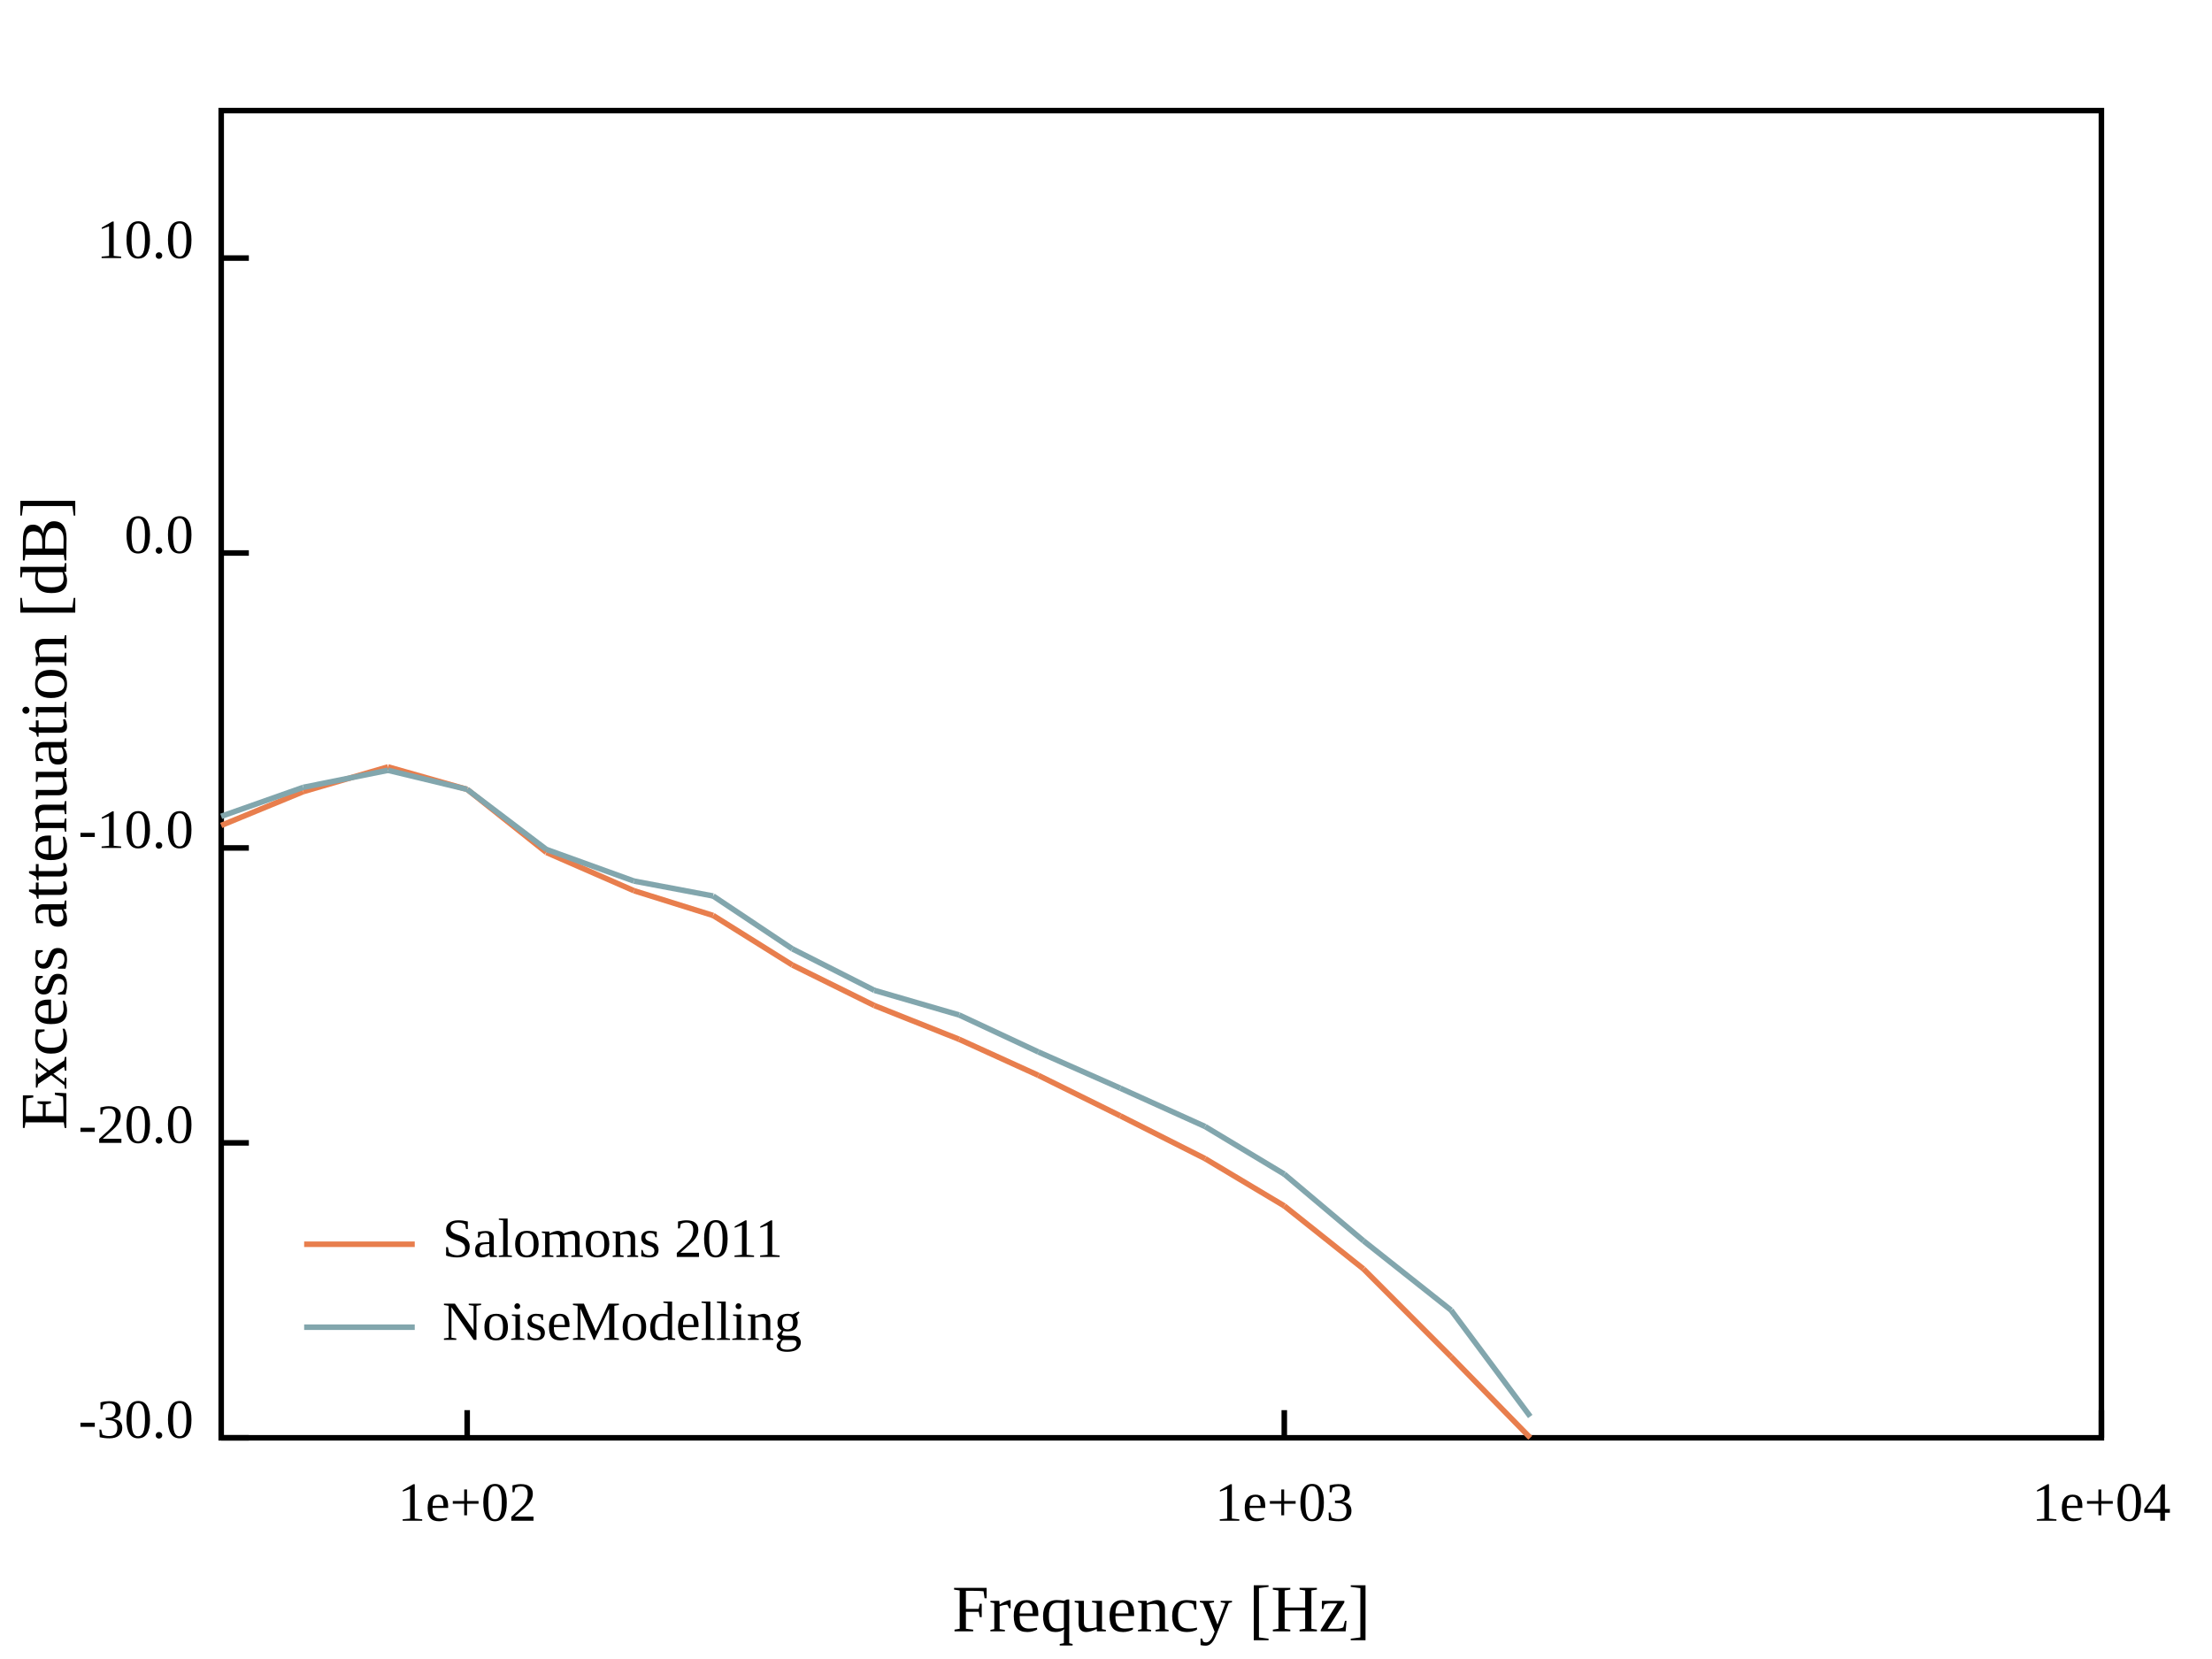
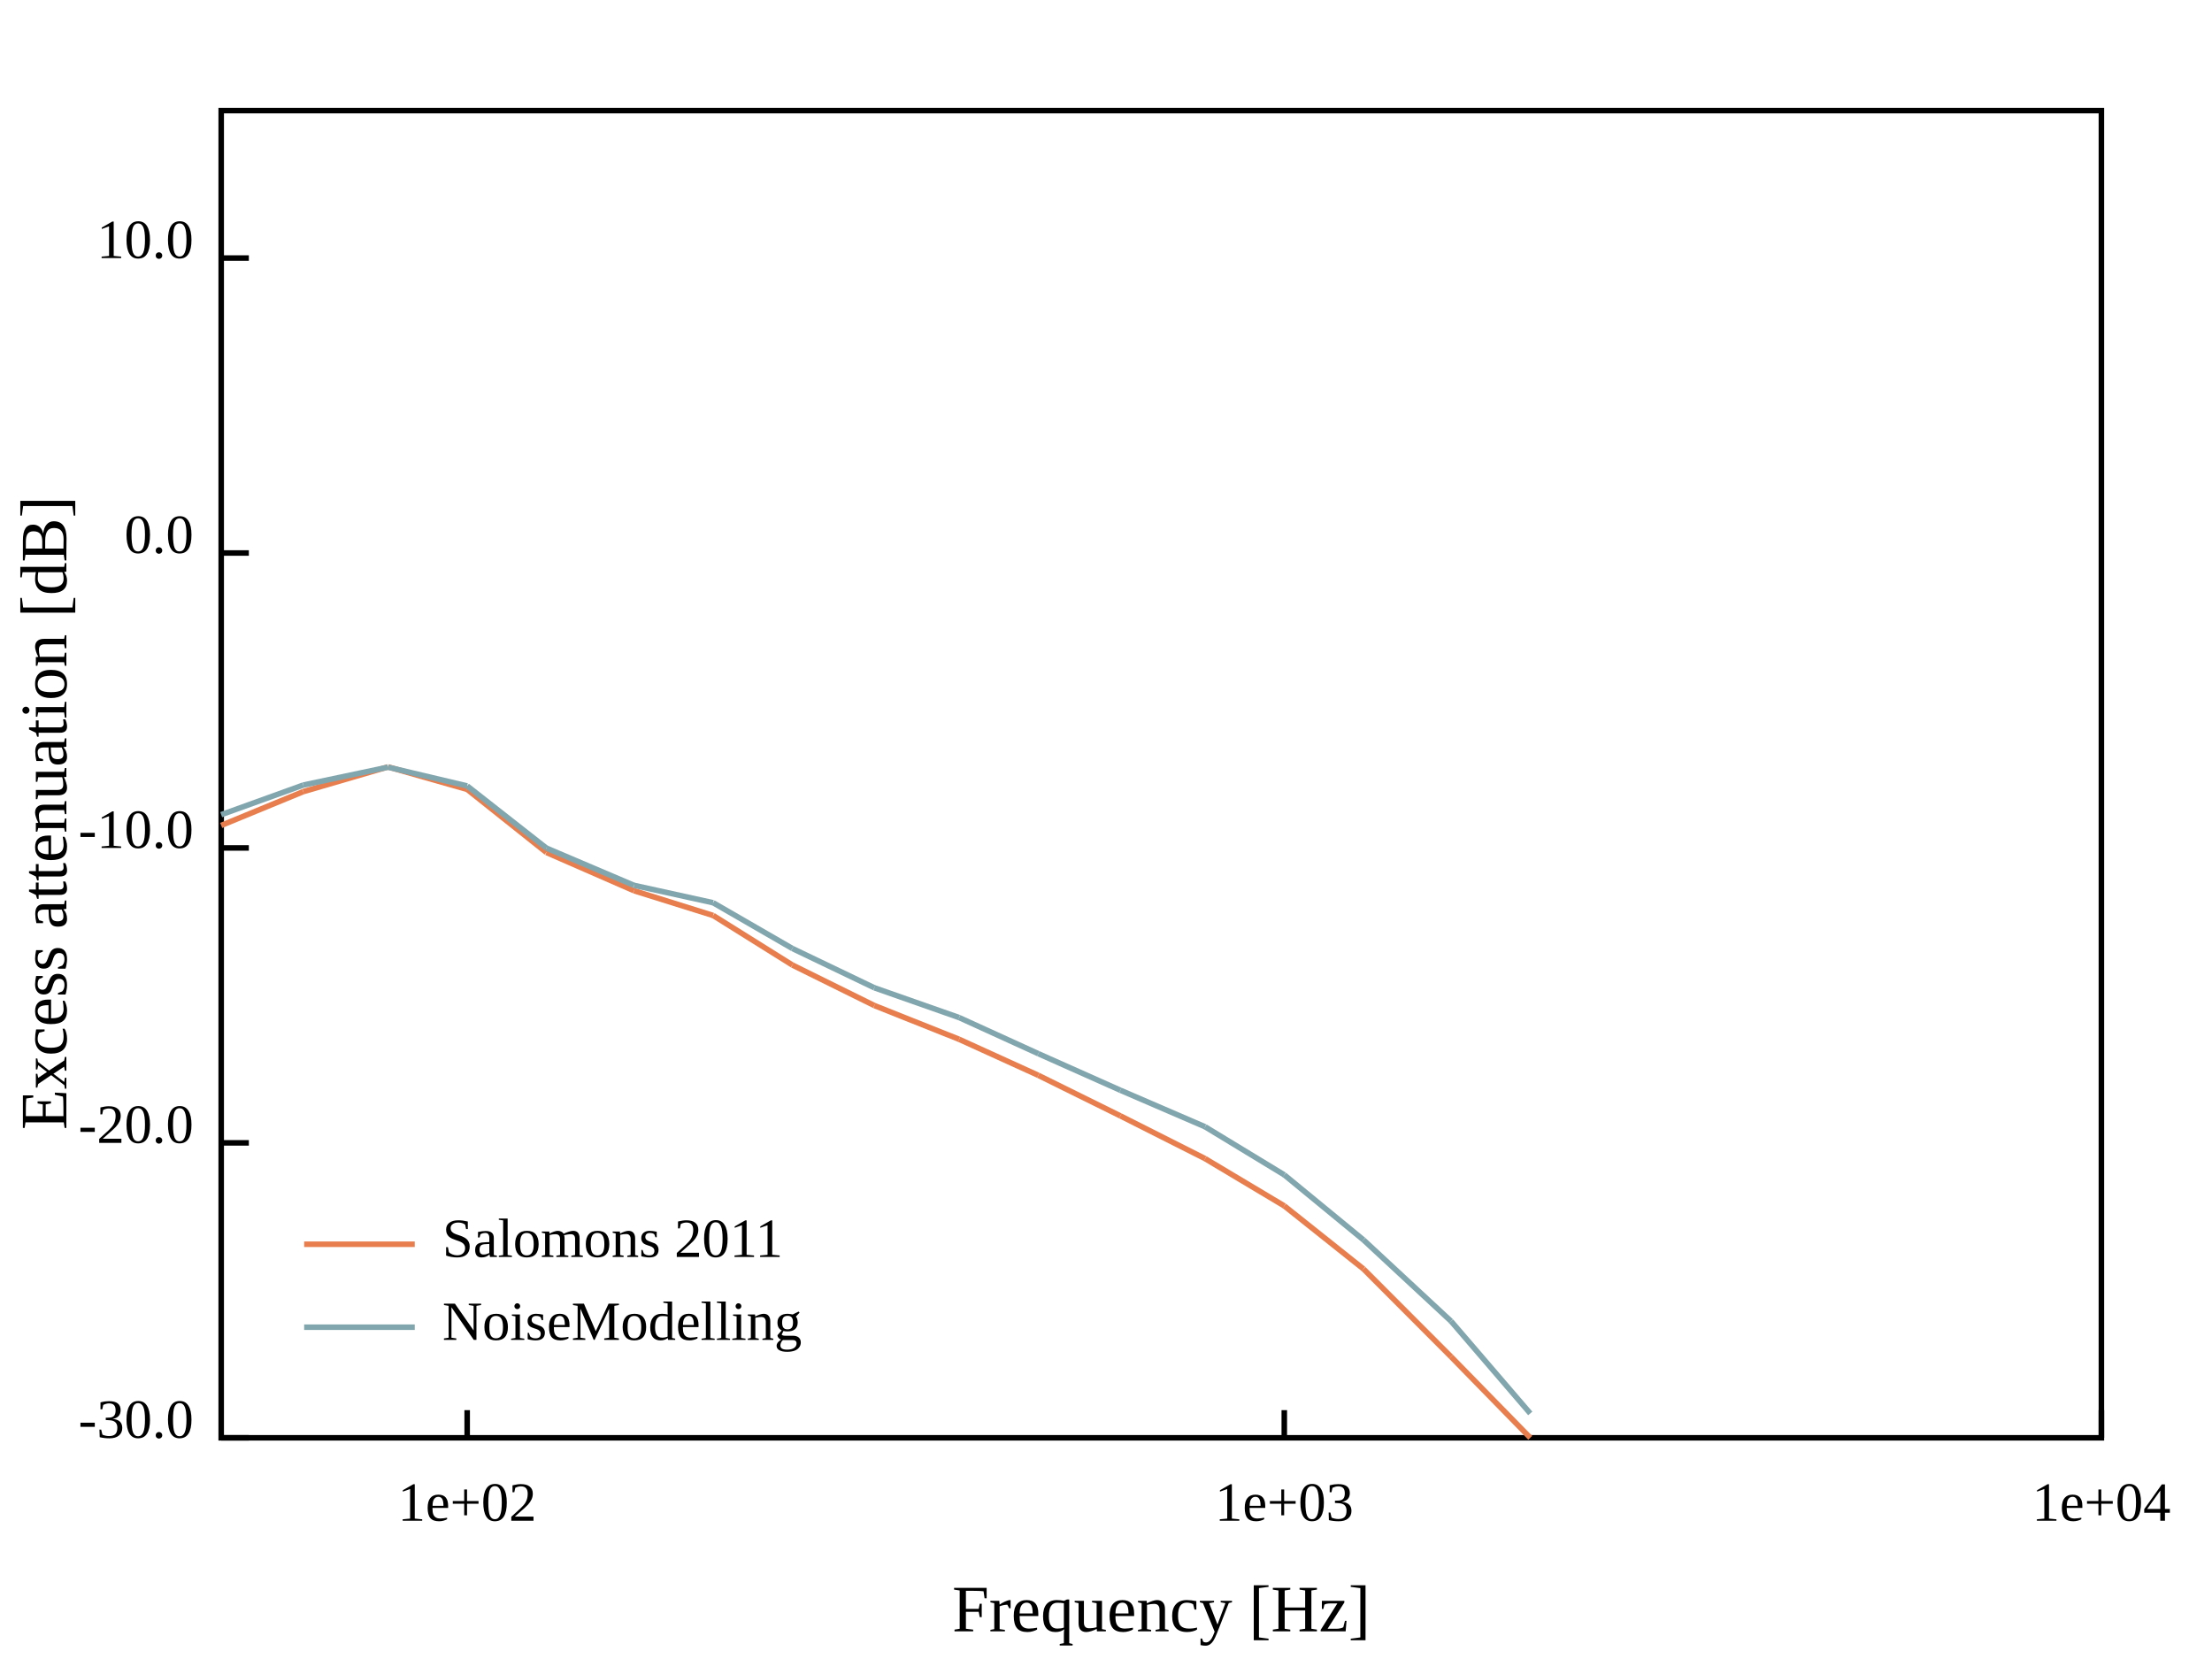
<svg xmlns="http://www.w3.org/2000/svg" height="300" width="400">
  <rect width="400" height="300" x="0" y="0" style="fill:white; stroke:none" />
  <rect width="340" height="240" x="40" y="20" style="fill:none; stroke-width:1;stroke:black" />
  <line x1="40" y1="260" x2="45" y2="260" style="fill:none; stroke-width:1; stroke:black" />
  <text x="35" y="260" text-anchor="end" style="stroke:none; fill:black; font-size:smaller">-30.0</text>
  <line x1="40" y1="206.667" x2="45" y2="206.667" style="fill:none; stroke-width:1; stroke:black" />
  <text x="35" y="206.667" text-anchor="end" style="stroke:none; fill:black; font-size:smaller">-20.0</text>
  <line x1="40" y1="153.333" x2="45" y2="153.333" style="fill:none; stroke-width:1; stroke:black" />
  <text x="35" y="153.333" text-anchor="end" style="stroke:none; fill:black; font-size:smaller">-10.0</text>
  <line x1="40" y1="100" x2="45" y2="100" style="fill:none; stroke-width:1; stroke:black" />
  <text x="35" y="100" text-anchor="end" style="stroke:none; fill:black; font-size:smaller">0.0</text>
  <line x1="40" y1="46.667" x2="45" y2="46.667" style="fill:none; stroke-width:1; stroke:black" />
  <text x="35" y="46.667" text-anchor="end" style="stroke:none; fill:black; font-size:smaller">10.0</text>
  <line x1="84.48" y1="260" x2="84.48" y2="255" style="fill:none; stroke-width:1; stroke:black" />
  <text x="84.48" y="275" text-anchor="middle" style="stroke:none; fill:black; font-size:smaller">1e+02</text>
  <line x1="232.24" y1="260" x2="232.24" y2="255" style="fill:none; stroke-width:1; stroke:black" />
  <text x="232.24" y="275" text-anchor="middle" style="stroke:none; fill:black; font-size:smaller">1e+03</text>
  <line x1="380" y1="260" x2="380" y2="255" style="fill:none; stroke-width:1; stroke:black" />
  <text x="380" y="275" text-anchor="middle" style="stroke:none; fill:black; font-size:smaller">1e+04</text>
  <line x1="40" y1="149.262" x2="54.831" y2="143.155" style="fill:none; stroke-width:1; stroke:rgb(232,126,77)" />
  <line x1="54.831" y1="143.155" x2="70.161" y2="138.677" style="fill:none; stroke-width:1; stroke:rgb(232,126,77)" />
  <line x1="70.161" y1="138.677" x2="84.48" y2="142.748" style="fill:none; stroke-width:1; stroke:rgb(232,126,77)" />
  <line x1="84.48" y1="142.748" x2="98.8" y2="154.148" style="fill:none; stroke-width:1; stroke:rgb(232,126,77)" />
  <line x1="98.8" y1="154.148" x2="114.641" y2="161.069" style="fill:none; stroke-width:1; stroke:rgb(232,126,77)" />
  <line x1="114.641" y1="161.069" x2="128.96" y2="165.547" style="fill:none; stroke-width:1; stroke:rgb(232,126,77)" />
  <line x1="128.96" y1="165.547" x2="143.28" y2="174.504" style="fill:none; stroke-width:1; stroke:rgb(232,126,77)" />
  <line x1="143.28" y1="174.504" x2="158.11" y2="181.832" style="fill:none; stroke-width:1; stroke:rgb(232,126,77)" />
  <line x1="158.11" y1="181.832" x2="173.441" y2="187.939" style="fill:none; stroke-width:1; stroke:rgb(232,126,77)" />
  <line x1="173.441" y1="187.939" x2="187.76" y2="194.453" style="fill:none; stroke-width:1; stroke:rgb(232,126,77)" />
  <line x1="187.76" y1="194.453" x2="202.591" y2="201.781" style="fill:none; stroke-width:1; stroke:rgb(232,126,77)" />
  <line x1="202.591" y1="201.781" x2="217.921" y2="209.517" style="fill:none; stroke-width:1; stroke:rgb(232,126,77)" />
  <line x1="217.921" y1="209.517" x2="232.24" y2="218.066" style="fill:none; stroke-width:1; stroke:rgb(232,126,77)" />
  <line x1="232.24" y1="218.066" x2="246.559" y2="229.466" style="fill:none; stroke-width:1; stroke:rgb(232,126,77)" />
  <line x1="246.559" y1="229.466" x2="262.401" y2="245.344" style="fill:none; stroke-width:1; stroke:rgb(232,126,77)" />
  <line x1="262.401" y1="245.344" x2="276.72" y2="260" style="fill:none; stroke-width:1; stroke:rgb(232,126,77)" />
-   <line x1="40" y1="147.612" x2="54.831" y2="142.378" style="fill:none; stroke-width:1; stroke:rgb(130,166,173)" />
-   <line x1="54.831" y1="142.378" x2="70.161" y2="139.296" style="fill:none; stroke-width:1; stroke:rgb(130,166,173)" />
-   <line x1="70.161" y1="139.296" x2="84.48" y2="142.745" style="fill:none; stroke-width:1; stroke:rgb(130,166,173)" />
-   <line x1="84.48" y1="142.745" x2="98.8" y2="153.603" style="fill:none; stroke-width:1; stroke:rgb(130,166,173)" />
-   <line x1="98.8" y1="153.603" x2="114.641" y2="159.323" style="fill:none; stroke-width:1; stroke:rgb(130,166,173)" />
-   <line x1="114.641" y1="159.323" x2="128.96" y2="162.025" style="fill:none; stroke-width:1; stroke:rgb(130,166,173)" />
-   <line x1="128.96" y1="162.025" x2="143.28" y2="171.581" style="fill:none; stroke-width:1; stroke:rgb(130,166,173)" />
-   <line x1="143.28" y1="171.581" x2="158.11" y2="179.083" style="fill:none; stroke-width:1; stroke:rgb(130,166,173)" />
-   <line x1="158.11" y1="179.083" x2="173.441" y2="183.54" style="fill:none; stroke-width:1; stroke:rgb(130,166,173)" />
-   <line x1="173.441" y1="183.54" x2="187.76" y2="190.221" style="fill:none; stroke-width:1; stroke:rgb(130,166,173)" />
-   <line x1="187.76" y1="190.221" x2="202.591" y2="196.78" style="fill:none; stroke-width:1; stroke:rgb(130,166,173)" />
-   <line x1="202.591" y1="196.78" x2="217.921" y2="203.712" style="fill:none; stroke-width:1; stroke:rgb(130,166,173)" />
-   <line x1="217.921" y1="203.712" x2="232.24" y2="212.322" style="fill:none; stroke-width:1; stroke:rgb(130,166,173)" />
-   <line x1="232.24" y1="212.322" x2="246.559" y2="224.381" style="fill:none; stroke-width:1; stroke:rgb(130,166,173)" />
-   <line x1="246.559" y1="224.381" x2="262.401" y2="236.927" style="fill:none; stroke-width:1; stroke:rgb(130,166,173)" />
-   <line x1="262.401" y1="236.927" x2="276.72" y2="256.146" style="fill:none; stroke-width:1; stroke:rgb(130,166,173)" />
+   <line x1="40" y1="147.32" x2="54.831" y2="141.966" style="fill:none; stroke-width:1; stroke:rgb(130,166,173)" />
+   <line x1="54.831" y1="141.966" x2="70.161" y2="138.729" style="fill:none; stroke-width:1; stroke:rgb(130,166,173)" />
+   <line x1="70.161" y1="138.729" x2="84.48" y2="142.121" style="fill:none; stroke-width:1; stroke:rgb(130,166,173)" />
+   <line x1="84.48" y1="142.121" x2="98.8" y2="153.356" style="fill:none; stroke-width:1; stroke:rgb(130,166,173)" />
+   <line x1="98.8" y1="153.356" x2="114.641" y2="160.096" style="fill:none; stroke-width:1; stroke:rgb(130,166,173)" />
+   <line x1="114.641" y1="160.096" x2="128.96" y2="163.246" style="fill:none; stroke-width:1; stroke:rgb(130,166,173)" />
+   <line x1="128.96" y1="163.246" x2="143.28" y2="171.513" style="fill:none; stroke-width:1; stroke:rgb(130,166,173)" />
+   <line x1="143.28" y1="171.513" x2="158.11" y2="178.621" style="fill:none; stroke-width:1; stroke:rgb(130,166,173)" />
+   <line x1="158.11" y1="178.621" x2="173.441" y2="184.008" style="fill:none; stroke-width:1; stroke:rgb(130,166,173)" />
+   <line x1="173.441" y1="184.008" x2="187.76" y2="190.537" style="fill:none; stroke-width:1; stroke:rgb(130,166,173)" />
+   <line x1="187.76" y1="190.537" x2="202.591" y2="197.146" style="fill:none; stroke-width:1; stroke:rgb(130,166,173)" />
+   <line x1="202.591" y1="197.146" x2="217.921" y2="203.758" style="fill:none; stroke-width:1; stroke:rgb(130,166,173)" />
+   <line x1="217.921" y1="203.758" x2="232.24" y2="212.454" style="fill:none; stroke-width:1; stroke:rgb(130,166,173)" />
+   <line x1="232.24" y1="212.454" x2="246.559" y2="224.213" style="fill:none; stroke-width:1; stroke:rgb(130,166,173)" />
+   <line x1="246.559" y1="224.213" x2="262.401" y2="238.92" style="fill:none; stroke-width:1; stroke:rgb(130,166,173)" />
+   <line x1="262.401" y1="238.92" x2="276.72" y2="255.593" style="fill:none; stroke-width:1; stroke:rgb(130,166,173)" />
  <text x="210" y="295" text-anchor="middle" style="stroke:none; fill:black">Frequency [Hz]</text>
  <text x="5" y="140" transform="rotate(-90, 12, 140)" text-anchor="middle" style="stroke:none; fill:black">Excess attenuation [dB]</text>
  <line x1="55" y1="225" x2="75" y2="225" style="fill:none; stroke-width:1; stroke:rgb(232,126,77)" />
  <text x="80" y="225" dominant-baseline="middle" style="stroke:none; fill:black; font-size:smaller">Salomons 2011</text>
  <line x1="55" y1="240" x2="75" y2="240" style="fill:none; stroke-width:1; stroke:rgb(130,166,173)" />
  <text x="80" y="240" dominant-baseline="middle" style="stroke:none; fill:black; font-size:smaller">NoiseModelling</text>
</svg>
